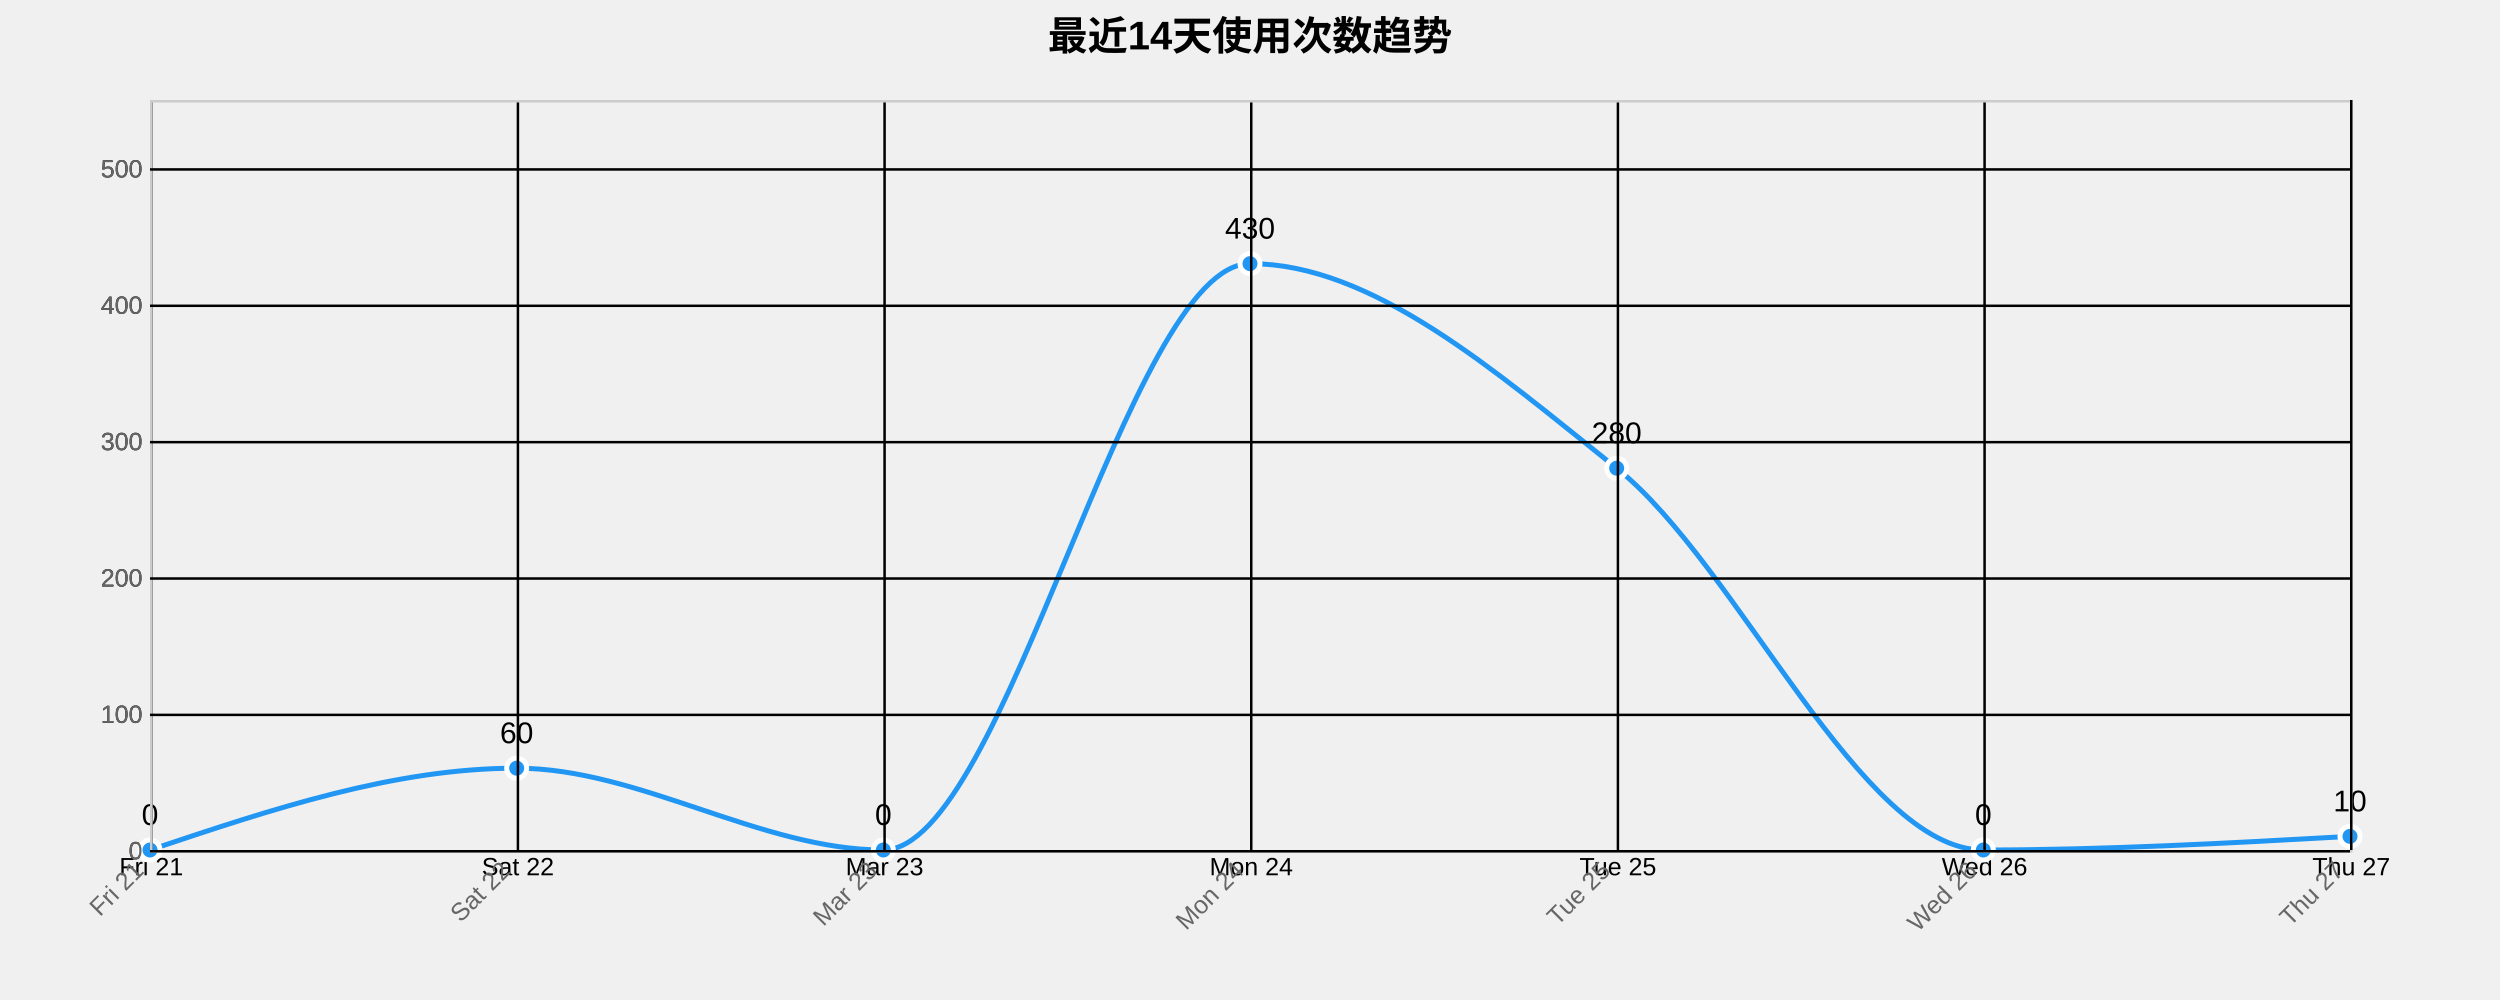
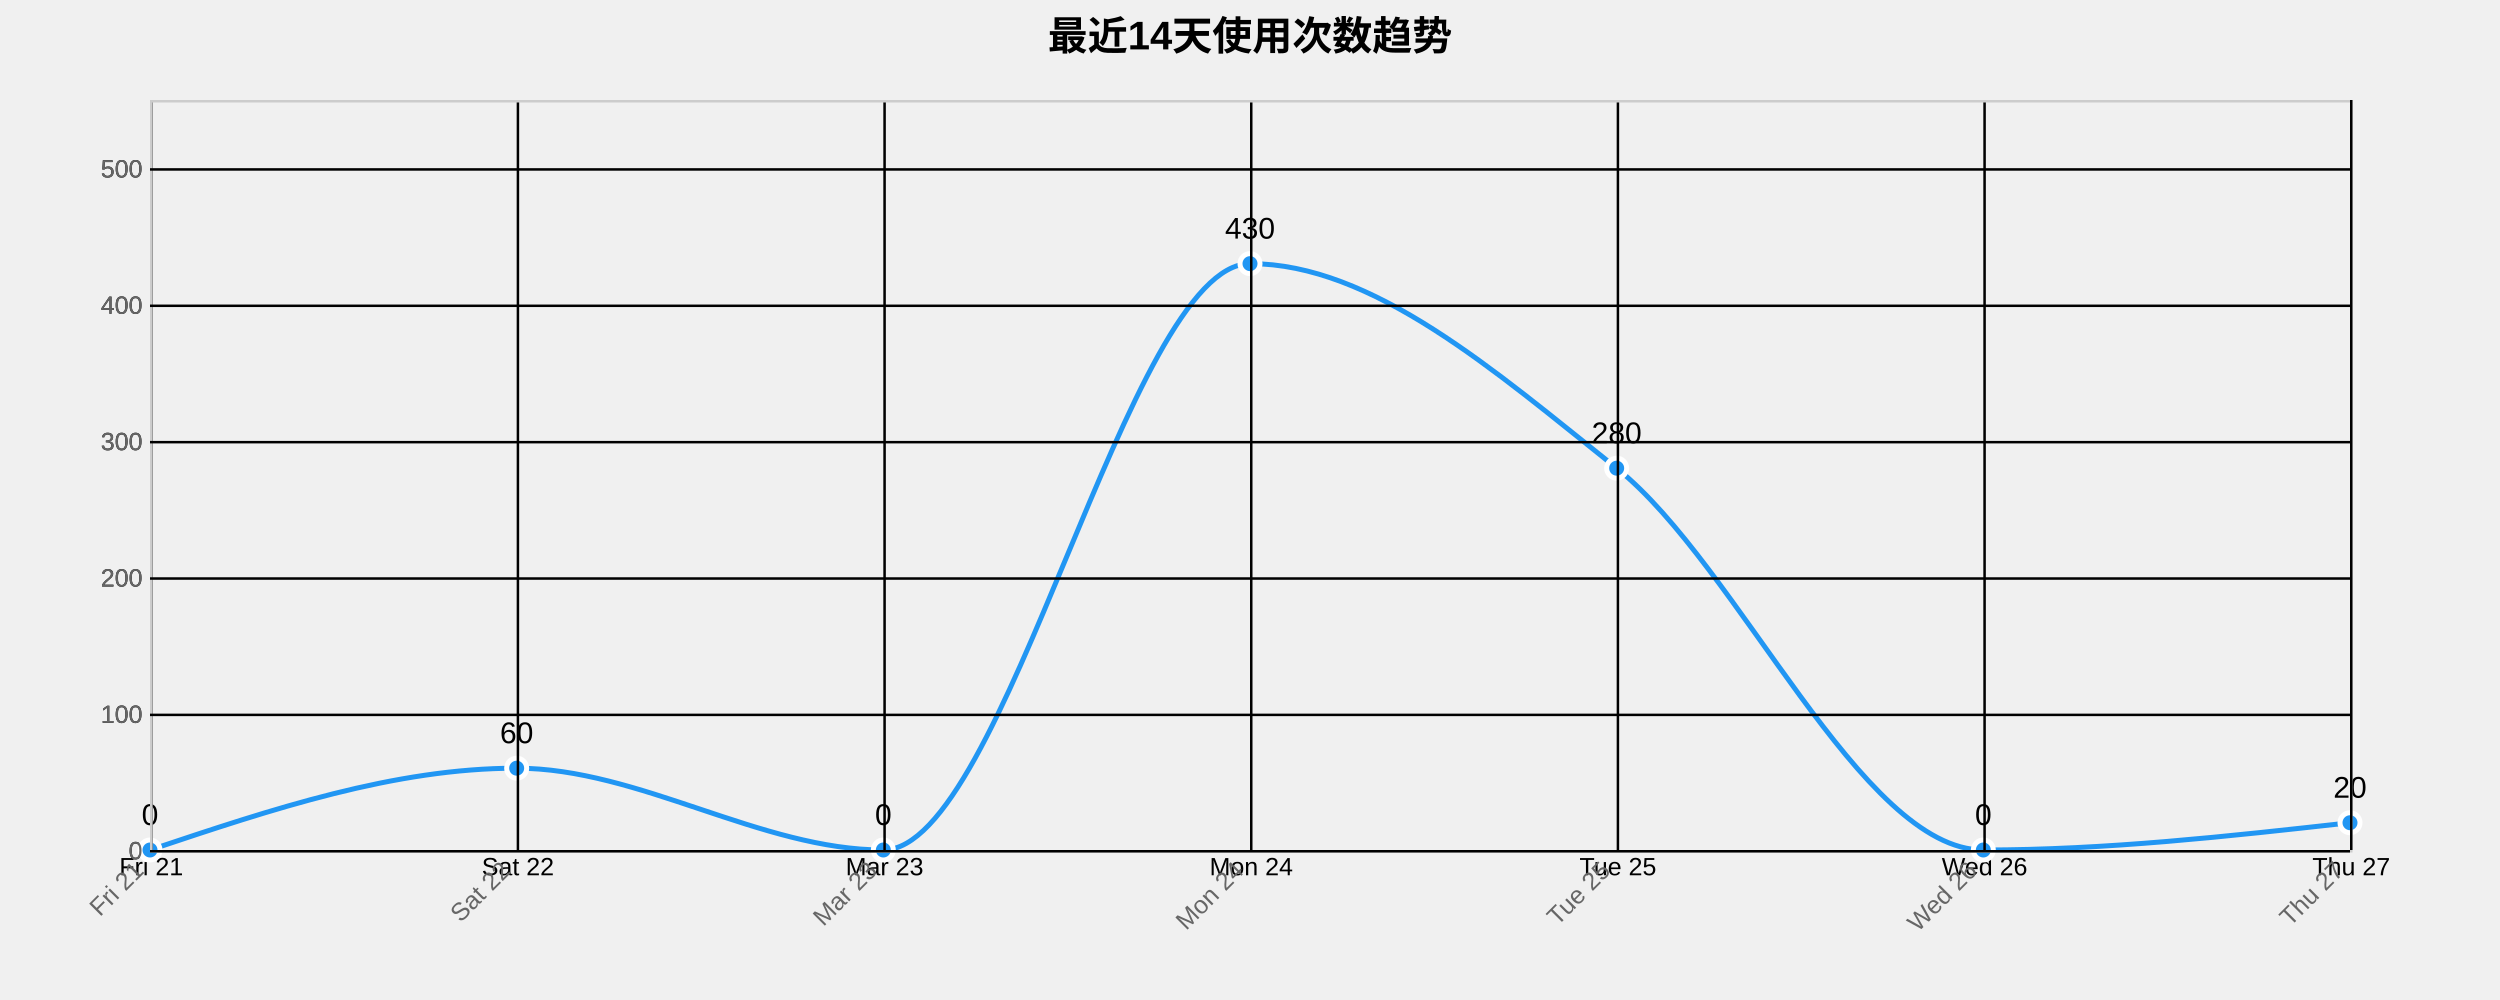
<svg xmlns="http://www.w3.org/2000/svg" width="1000" height="400">
  <g transform="translate(60,40)">
    <text x="440" y="-20" text-anchor="middle" style="font-size: 16px; font-weight: bold;">最近14天使用次数趋势</text>
    <g class="grid" transform="translate(0,300)" fill="none" font-size="10" font-family="sans-serif" text-anchor="middle">
      <path class="domain" stroke="currentColor" d="M0.5,-300V0.5H880.5V-300" />
      <g class="tick" opacity="1" transform="translate(0.5,0)">
        <line stroke="currentColor" y2="-300" />
        <text fill="currentColor" y="3" dy="0.71em">Fri 21</text>
      </g>
      <g class="tick" opacity="1" transform="translate(147.1667,0)">
        <line stroke="currentColor" y2="-300" />
        <text fill="currentColor" y="3" dy="0.71em">Sat 22</text>
      </g>
      <g class="tick" opacity="1" transform="translate(293.8333,0)">
        <line stroke="currentColor" y2="-300" />
        <text fill="currentColor" y="3" dy="0.71em">Mar 23</text>
      </g>
      <g class="tick" opacity="1" transform="translate(440.5,0)">
        <line stroke="currentColor" y2="-300" />
        <text fill="currentColor" y="3" dy="0.71em">Mon 24</text>
      </g>
      <g class="tick" opacity="1" transform="translate(587.1667,0)">
        <line stroke="currentColor" y2="-300" />
        <text fill="currentColor" y="3" dy="0.71em">Tue 25</text>
      </g>
      <g class="tick" opacity="1" transform="translate(733.8333,0)">
        <line stroke="currentColor" y2="-300" />
        <text fill="currentColor" y="3" dy="0.71em">Wed 26</text>
      </g>
      <g class="tick" opacity="1" transform="translate(880.5,0)">
        <line stroke="currentColor" y2="-300" />
        <text fill="currentColor" y="3" dy="0.71em">Thu 27</text>
      </g>
    </g>
    <g class="grid" fill="none" font-size="10" font-family="sans-serif" text-anchor="end">
      <path class="domain" stroke="currentColor" d="M880,300.5H0.5V0.5H880" />
      <g class="tick" opacity="1" transform="translate(0,300.5)">
        <line stroke="currentColor" x2="880" />
        <text fill="currentColor" x="-3" dy="0.32em">0</text>
      </g>
      <g class="tick" opacity="1" transform="translate(0,245.9545)">
        <line stroke="currentColor" x2="880" />
        <text fill="currentColor" x="-3" dy="0.32em">100</text>
      </g>
      <g class="tick" opacity="1" transform="translate(0,191.4091)">
        <line stroke="currentColor" x2="880" />
        <text fill="currentColor" x="-3" dy="0.32em">200</text>
      </g>
      <g class="tick" opacity="1" transform="translate(0,136.8636)">
        <line stroke="currentColor" x2="880" />
        <text fill="currentColor" x="-3" dy="0.32em">300</text>
      </g>
      <g class="tick" opacity="1" transform="translate(0,82.31818)">
        <line stroke="currentColor" x2="880" />
        <text fill="currentColor" x="-3" dy="0.32em">400</text>
      </g>
      <g class="tick" opacity="1" transform="translate(0,27.77273)">
        <line stroke="currentColor" x2="880" />
        <text fill="currentColor" x="-3" dy="0.32em">500</text>
      </g>
    </g>
-     <path class="area" d="M0,300C48.889,283.636,97.778,267.273,146.667,267.273C195.556,267.273,244.444,300,293.333,300C342.222,300,391.111,65.455,440,65.455C488.889,65.455,537.778,108.182,586.667,147.273C635.556,186.364,684.444,300,733.333,300C782.222,300,831.111,297.273,880,294.545L880,300C831.111,300,782.222,300,733.333,300C684.444,300,635.556,300,586.667,300C537.778,300,488.889,300,440,300C391.111,300,342.222,300,293.333,300C244.444,300,195.556,300,146.667,300C97.778,300,48.889,300,0,300Z" style="fill: url(#area-gradient); opacity: 0.3;" />
-     <path class="line" d="M0,300C48.889,283.636,97.778,267.273,146.667,267.273C195.556,267.273,244.444,300,293.333,300C342.222,300,391.111,65.455,440,65.455C488.889,65.455,537.778,108.182,586.667,147.273C635.556,186.364,684.444,300,733.333,300C782.222,300,831.111,297.273,880,294.545" style="fill: none; stroke: #2196F3; stroke-width: 2px;" />
+     <path class="area" d="M0,300C48.889,283.636,97.778,267.273,146.667,267.273C195.556,267.273,244.444,300,293.333,300C342.222,300,391.111,65.455,440,65.455C488.889,65.455,537.778,108.182,586.667,147.273C635.556,186.364,684.444,300,733.333,300C782.222,300,831.111,294.545,880,289.091L880,300C831.111,300,782.222,300,733.333,300C684.444,300,635.556,300,586.667,300C537.778,300,488.889,300,440,300C391.111,300,342.222,300,293.333,300C244.444,300,195.556,300,146.667,300C97.778,300,48.889,300,0,300Z" style="fill: url(#area-gradient); opacity: 0.3;" />
+     <path class="line" d="M0,300C48.889,283.636,97.778,267.273,146.667,267.273C195.556,267.273,244.444,300,293.333,300C342.222,300,391.111,65.455,440,65.455C488.889,65.455,537.778,108.182,586.667,147.273C635.556,186.364,684.444,300,733.333,300C782.222,300,831.111,294.545,880,289.091" style="fill: none; stroke: #2196F3; stroke-width: 2px;" />
    <circle class="dot" cx="0" cy="300" r="4" style="fill: #2196F3; stroke: #fff; stroke-width: 2px;" />
    <circle class="dot" cx="146.667" cy="267.273" r="4" style="fill: #2196F3; stroke: #fff; stroke-width: 2px;" />
    <circle class="dot" cx="293.333" cy="300" r="4" style="fill: #2196F3; stroke: #fff; stroke-width: 2px;" />
    <circle class="dot" cx="440" cy="65.455" r="4" style="fill: #2196F3; stroke: #fff; stroke-width: 2px;" />
    <circle class="dot" cx="586.667" cy="147.273" r="4" style="fill: #2196F3; stroke: #fff; stroke-width: 2px;" />
    <circle class="dot" cx="733.333" cy="300" r="4" style="fill: #2196F3; stroke: #fff; stroke-width: 2px;" />
-     <circle class="dot" cx="880" cy="294.545" r="4" style="fill: #2196F3; stroke: #fff; stroke-width: 2px;" />
+     <circle class="dot" cx="880" cy="289.091" r="4" style="fill: #2196F3; stroke: #fff; stroke-width: 2px;" />
    <text class="label" x="0" y="290" text-anchor="middle" style="font-size: 12px;">0</text>
    <text class="label" x="146.667" y="257.273" text-anchor="middle" style="font-size: 12px;">60</text>
    <text class="label" x="293.333" y="290" text-anchor="middle" style="font-size: 12px;">0</text>
    <text class="label" x="440" y="55.455" text-anchor="middle" style="font-size: 12px;">430</text>
    <text class="label" x="586.667" y="137.273" text-anchor="middle" style="font-size: 12px;">280</text>
    <text class="label" x="733.333" y="290" text-anchor="middle" style="font-size: 12px;">0</text>
-     <text class="label" x="880" y="284.545" text-anchor="middle" style="font-size: 12px;">10</text>
+     <text class="label" x="880" y="279.091" text-anchor="middle" style="font-size: 12px;">20</text>
    <g class="x-axis" transform="translate(0,300)" fill="none" font-size="10" font-family="sans-serif" text-anchor="middle">
      <path class="domain" stroke="currentColor" d="M0.5,-300V0.5H880.5V-300" />
      <g class="tick" opacity="1" transform="translate(0.5,0)">
        <line stroke="currentColor" y2="-300" />
        <text fill="currentColor" y="3" dy=".15em" style="text-anchor: end;" dx="-.8em" transform="rotate(-45)">Fri 21</text>
      </g>
      <g class="tick" opacity="1" transform="translate(147.1667,0)">
        <line stroke="currentColor" y2="-300" />
        <text fill="currentColor" y="3" dy=".15em" style="text-anchor: end;" dx="-.8em" transform="rotate(-45)">Sat 22</text>
      </g>
      <g class="tick" opacity="1" transform="translate(293.8333,0)">
        <line stroke="currentColor" y2="-300" />
        <text fill="currentColor" y="3" dy=".15em" style="text-anchor: end;" dx="-.8em" transform="rotate(-45)">Mar 23</text>
      </g>
      <g class="tick" opacity="1" transform="translate(440.5,0)">
        <line stroke="currentColor" y2="-300" />
        <text fill="currentColor" y="3" dy=".15em" style="text-anchor: end;" dx="-.8em" transform="rotate(-45)">Mon 24</text>
      </g>
      <g class="tick" opacity="1" transform="translate(587.1667,0)">
        <line stroke="currentColor" y2="-300" />
        <text fill="currentColor" y="3" dy=".15em" style="text-anchor: end;" dx="-.8em" transform="rotate(-45)">Tue 25</text>
      </g>
      <g class="tick" opacity="1" transform="translate(733.8333,0)">
        <line stroke="currentColor" y2="-300" />
        <text fill="currentColor" y="3" dy=".15em" style="text-anchor: end;" dx="-.8em" transform="rotate(-45)">Wed 26</text>
      </g>
      <g class="tick" opacity="1" transform="translate(880.5,0)">
        <line stroke="currentColor" y2="-300" />
        <text fill="currentColor" y="3" dy=".15em" style="text-anchor: end;" dx="-.8em" transform="rotate(-45)">Thu 27</text>
      </g>
    </g>
    <g class="y-axis" fill="none" font-size="10" font-family="sans-serif" text-anchor="end">
      <path class="domain" stroke="currentColor" d="M880,300.5H0.5V0.5H880" />
      <g class="tick" opacity="1" transform="translate(0,300.5)">
        <line stroke="currentColor" x2="880" />
        <text fill="currentColor" x="-3" dy="0.32em">0</text>
      </g>
      <g class="tick" opacity="1" transform="translate(0,245.9545)">
        <line stroke="currentColor" x2="880" />
        <text fill="currentColor" x="-3" dy="0.32em">100</text>
      </g>
      <g class="tick" opacity="1" transform="translate(0,191.4091)">
        <line stroke="currentColor" x2="880" />
        <text fill="currentColor" x="-3" dy="0.32em">200</text>
      </g>
      <g class="tick" opacity="1" transform="translate(0,136.8636)">
        <line stroke="currentColor" x2="880" />
        <text fill="currentColor" x="-3" dy="0.32em">300</text>
      </g>
      <g class="tick" opacity="1" transform="translate(0,82.31818)">
        <line stroke="currentColor" x2="880" />
        <text fill="currentColor" x="-3" dy="0.32em">400</text>
      </g>
      <g class="tick" opacity="1" transform="translate(0,27.77273)">
        <line stroke="currentColor" x2="880" />
        <text fill="currentColor" x="-3" dy="0.32em">500</text>
      </g>
    </g>
    <style>
    .grid line {
      stroke: #e0e0e0;
      stroke-opacity: 0.7;
      shape-rendering: crispEdges;
    }
    .grid path {
      stroke-width: 0;
    }
    .dot:hover {
      r: 6;
    }
    text {
      font-family: Arial, sans-serif;
    }
    .x-axis path, .y-axis path {
      stroke: #ccc;
    }
    .x-axis text, .y-axis text {
      fill: #666;
    }
  </style>
  </g>
</svg>
